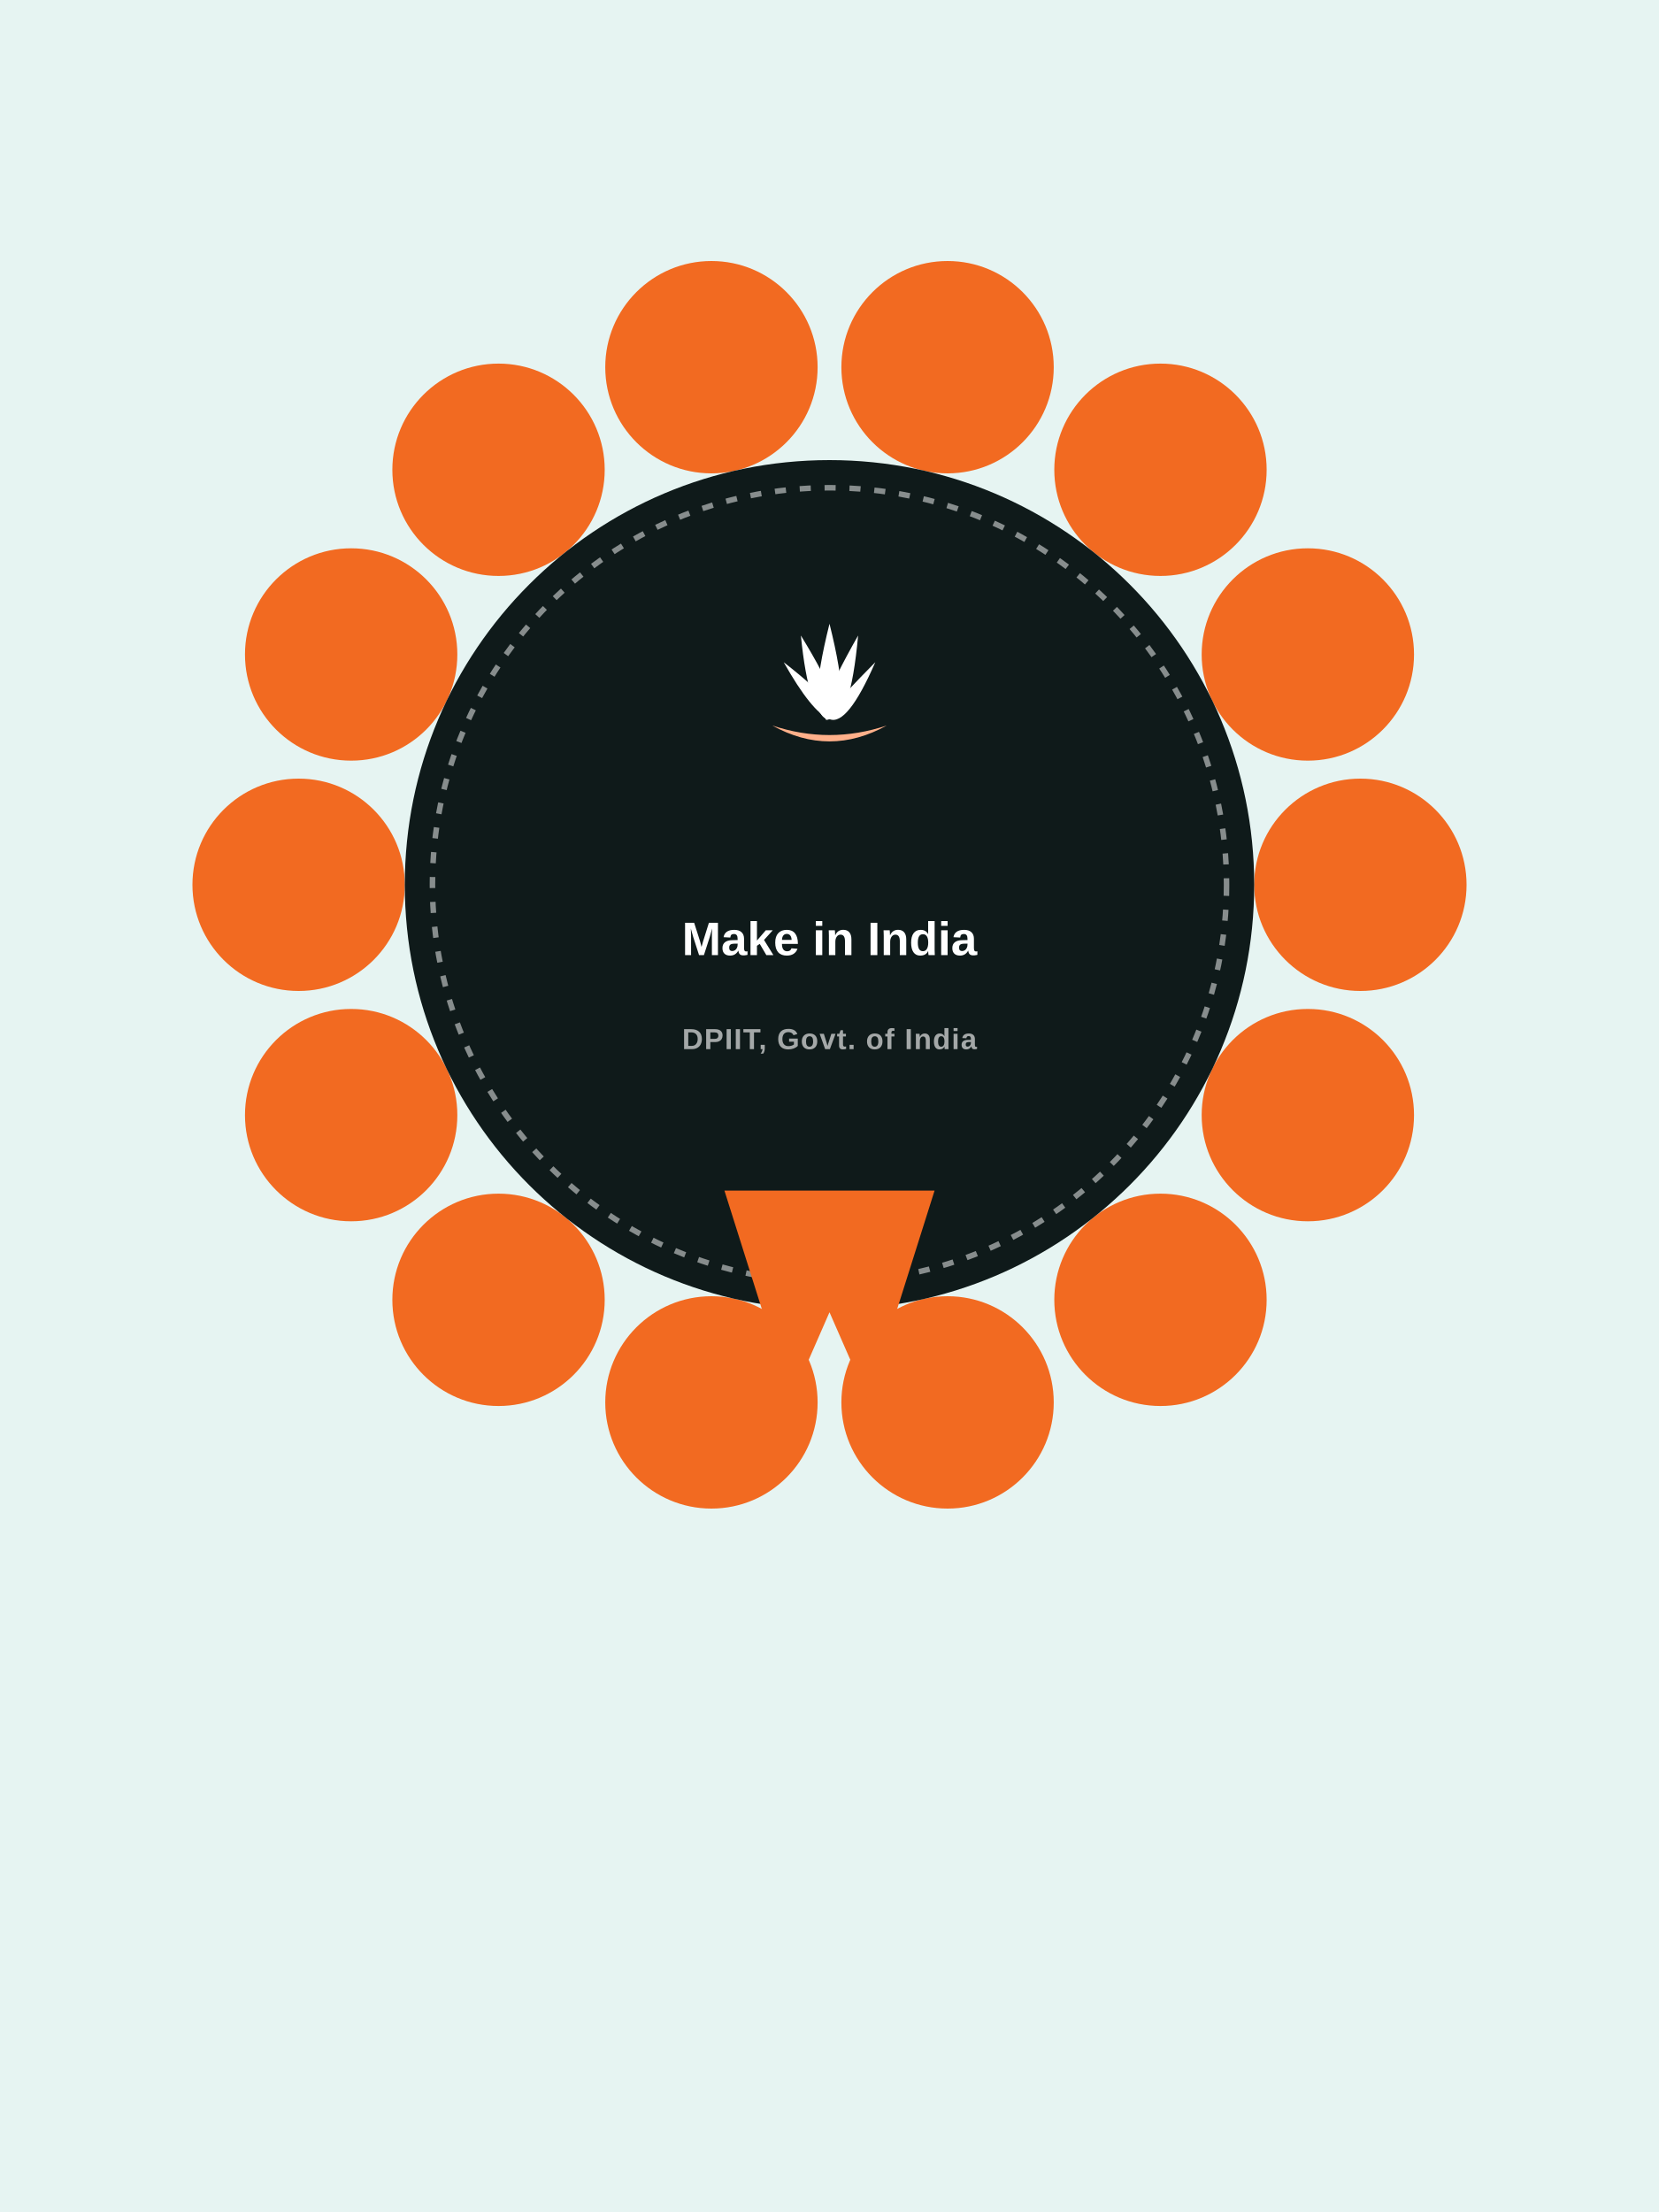
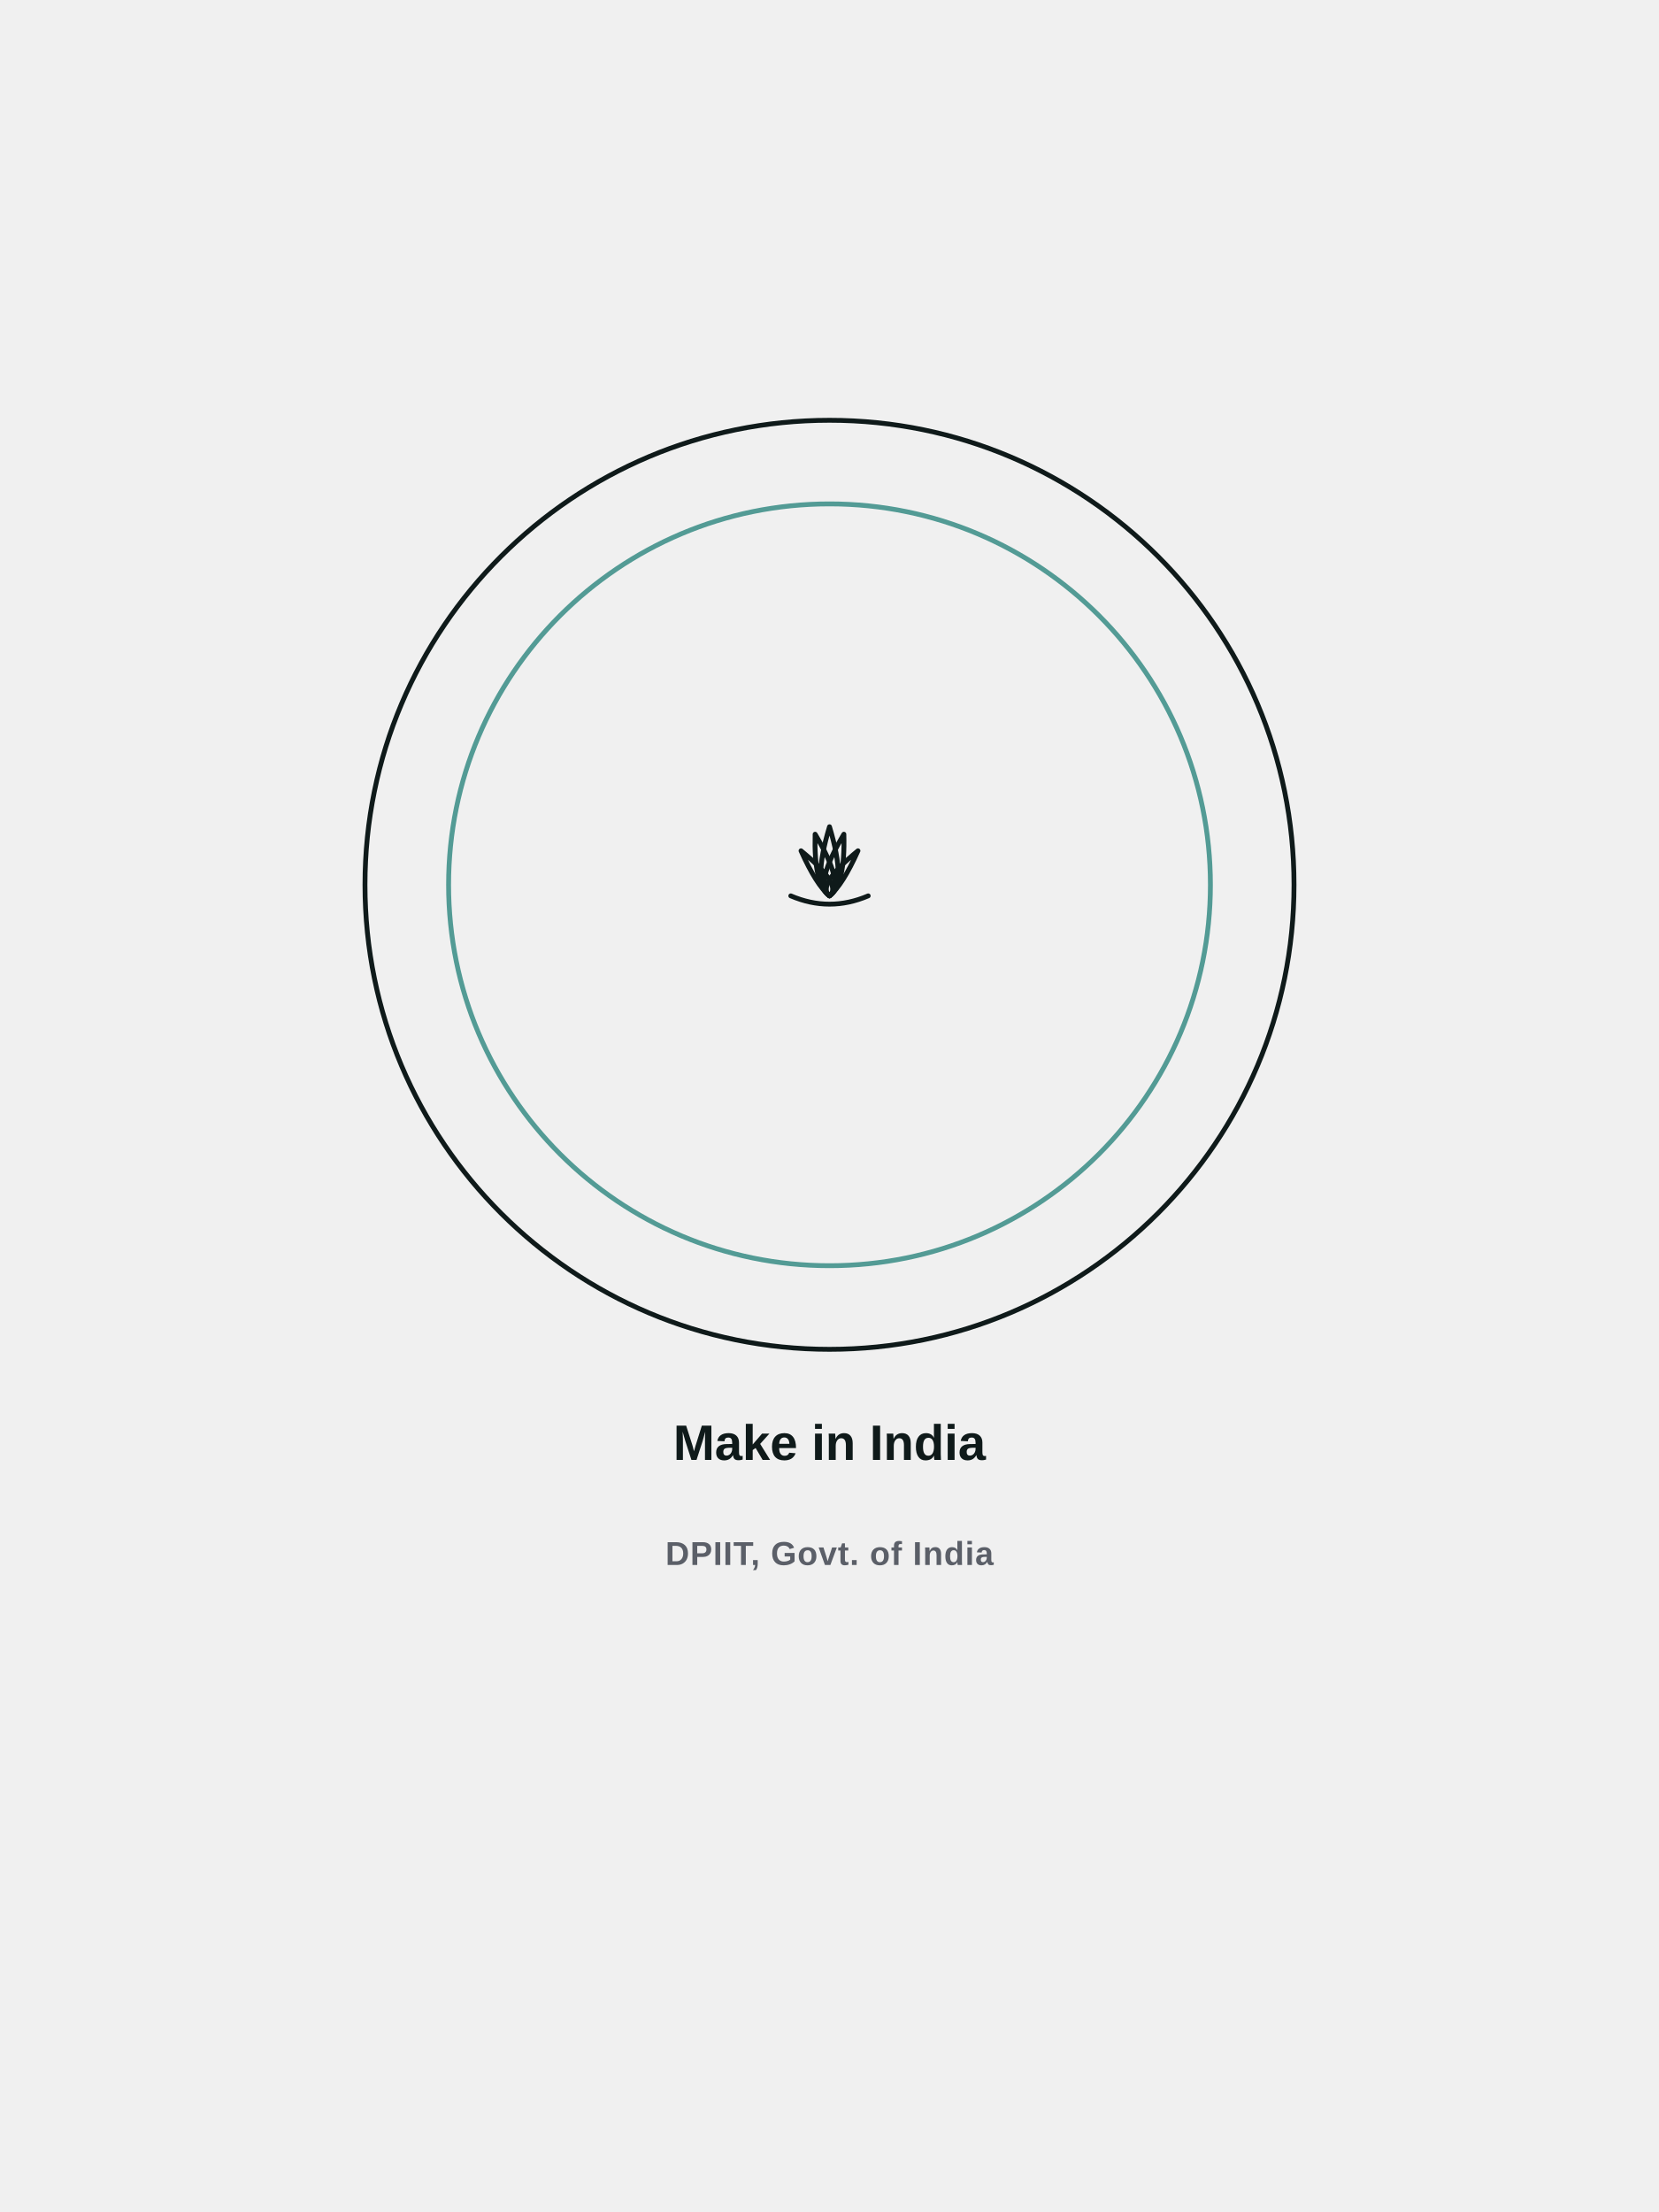
<svg xmlns="http://www.w3.org/2000/svg" width="600" height="800" viewBox="0 0 600 800">
-   <rect width="600" height="800" fill="#E6F4F2" />
-   <circle cx="492.0" cy="320.0" r="38.4" fill="#F26A21" />
-   <circle cx="473.0" cy="403.3" r="38.4" fill="#F26A21" />
-   <circle cx="419.7" cy="470.1" r="38.4" fill="#F26A21" />
-   <circle cx="342.7" cy="507.2" r="38.4" fill="#F26A21" />
-   <circle cx="257.3" cy="507.2" r="38.4" fill="#F26A21" />
-   <circle cx="180.3" cy="470.1" r="38.4" fill="#F26A21" />
-   <circle cx="127.0" cy="403.3" r="38.4" fill="#F26A21" />
-   <circle cx="108.0" cy="320.0" r="38.4" fill="#F26A21" />
-   <circle cx="127.0" cy="236.7" r="38.4" fill="#F26A21" />
-   <circle cx="180.3" cy="169.9" r="38.4" fill="#F26A21" />
-   <circle cx="257.3" cy="132.8" r="38.4" fill="#F26A21" />
-   <circle cx="342.7" cy="132.8" r="38.4" fill="#F26A21" />
-   <circle cx="419.7" cy="169.9" r="38.4" fill="#F26A21" />
-   <circle cx="473.0" cy="236.7" r="38.4" fill="#F26A21" />
-   <circle cx="300" cy="320" r="153.6" fill="#0F1A1A" />
-   <circle cx="300" cy="320" r="143.6" fill="none" stroke="#FFFFFF" stroke-width="2" stroke-dasharray="4 5" opacity="0.5" />
-   <g transform="translate(300 255.488) scale(1.15)">
-     <g>
-       <path d="M0 4 Q-5.6 1.7 -14.4 -13.9 Q5.6 1.7 0 4 Z" fill="#FFFFFF" />
-       <path d="M0 4 Q-6.5 3.0 -9.0 -22.3 Q6.5 3.0 0 4 Z" fill="#FFFFFF" />
-       <path d="M0 4 Q-7.5 4.0 0.0 -26.0 Q7.5 4.0 0 4 Z" fill="#FFFFFF" />
-       <path d="M0 4 Q-6.5 5.0 9.0 -22.3 Q6.5 5.0 0 4 Z" fill="#FFFFFF" />
-       <path d="M0 4 Q-5.6 6.3 14.4 -13.9 Q5.6 6.3 0 4 Z" fill="#FFFFFF" />
-       <path d="M-18 6 Q0 16 18 6 Q0 12 -18 6 Z" fill="#FFB08A" />
+   <g fill="none" stroke="#0F1A1A" stroke-width="1.75" stroke-linecap="round" stroke-linejoin="round" opacity="1">
+     <circle cx="300" cy="320" r="168" />
+   </g>
+   <g fill="none" stroke="#0F766E" stroke-width="1.75" stroke-linecap="round" stroke-linejoin="round" opacity="0.7">
+     <circle cx="300" cy="320" r="137.76" />
+   </g>
+   <g fill="none" stroke="#0F1A1A" stroke-width="1.75" stroke-linecap="round" stroke-linejoin="round" opacity="1">
+     <g transform="translate(300 320)">
+       <path d="M0 4 Q-4.8 0 -10.3 -12.3 Q4.8 0 0 4 Z" />
+       <path d="M0 4 Q-5.7 0 -5.2 -18.3 Q5.7 0 0 4 Z" />
+       <path d="M0 4 Q-6.3 0 0.0 -21.0 Q6.3 0 0 4 Z" />
+       <path d="M0 4 Q-5.7 0 5.2 -18.3 Q5.7 0 0 4 Z" />
+       <path d="M0 4 Q-4.8 0 10.3 -12.3 Q4.8 0 0 4 Z" />
+       <path d="M-14 4 Q0 10 14 4" />
    </g>
  </g>
-   <text x="300" y="345.432" text-anchor="middle" font-family="Arial, sans-serif" font-size="17" font-weight="700" fill="#FFFFFF">Make in India</text>
-   <text x="300" y="379.432" text-anchor="middle" font-family="Arial, sans-serif" font-size="10.5" font-weight="600" fill="#FFFFFF" opacity="0.62" letter-spacing="0.4">DPIIT, Govt. of India</text>
-   <path d="M262 430.592 L286 506.592 L300 474.592 L314 506.592 L338 430.592 Z" fill="#F26A21" />
+   <text x="300" y="528" text-anchor="middle" font-family="Arial, sans-serif" font-size="18" font-weight="700" fill="#0F1A1A">Make in India</text>
+   <text x="300" y="566" text-anchor="middle" font-family="Arial, sans-serif" font-size="12" font-weight="600" fill="#5B5F68" letter-spacing="0.3">DPIIT, Govt. of India</text>
</svg>
